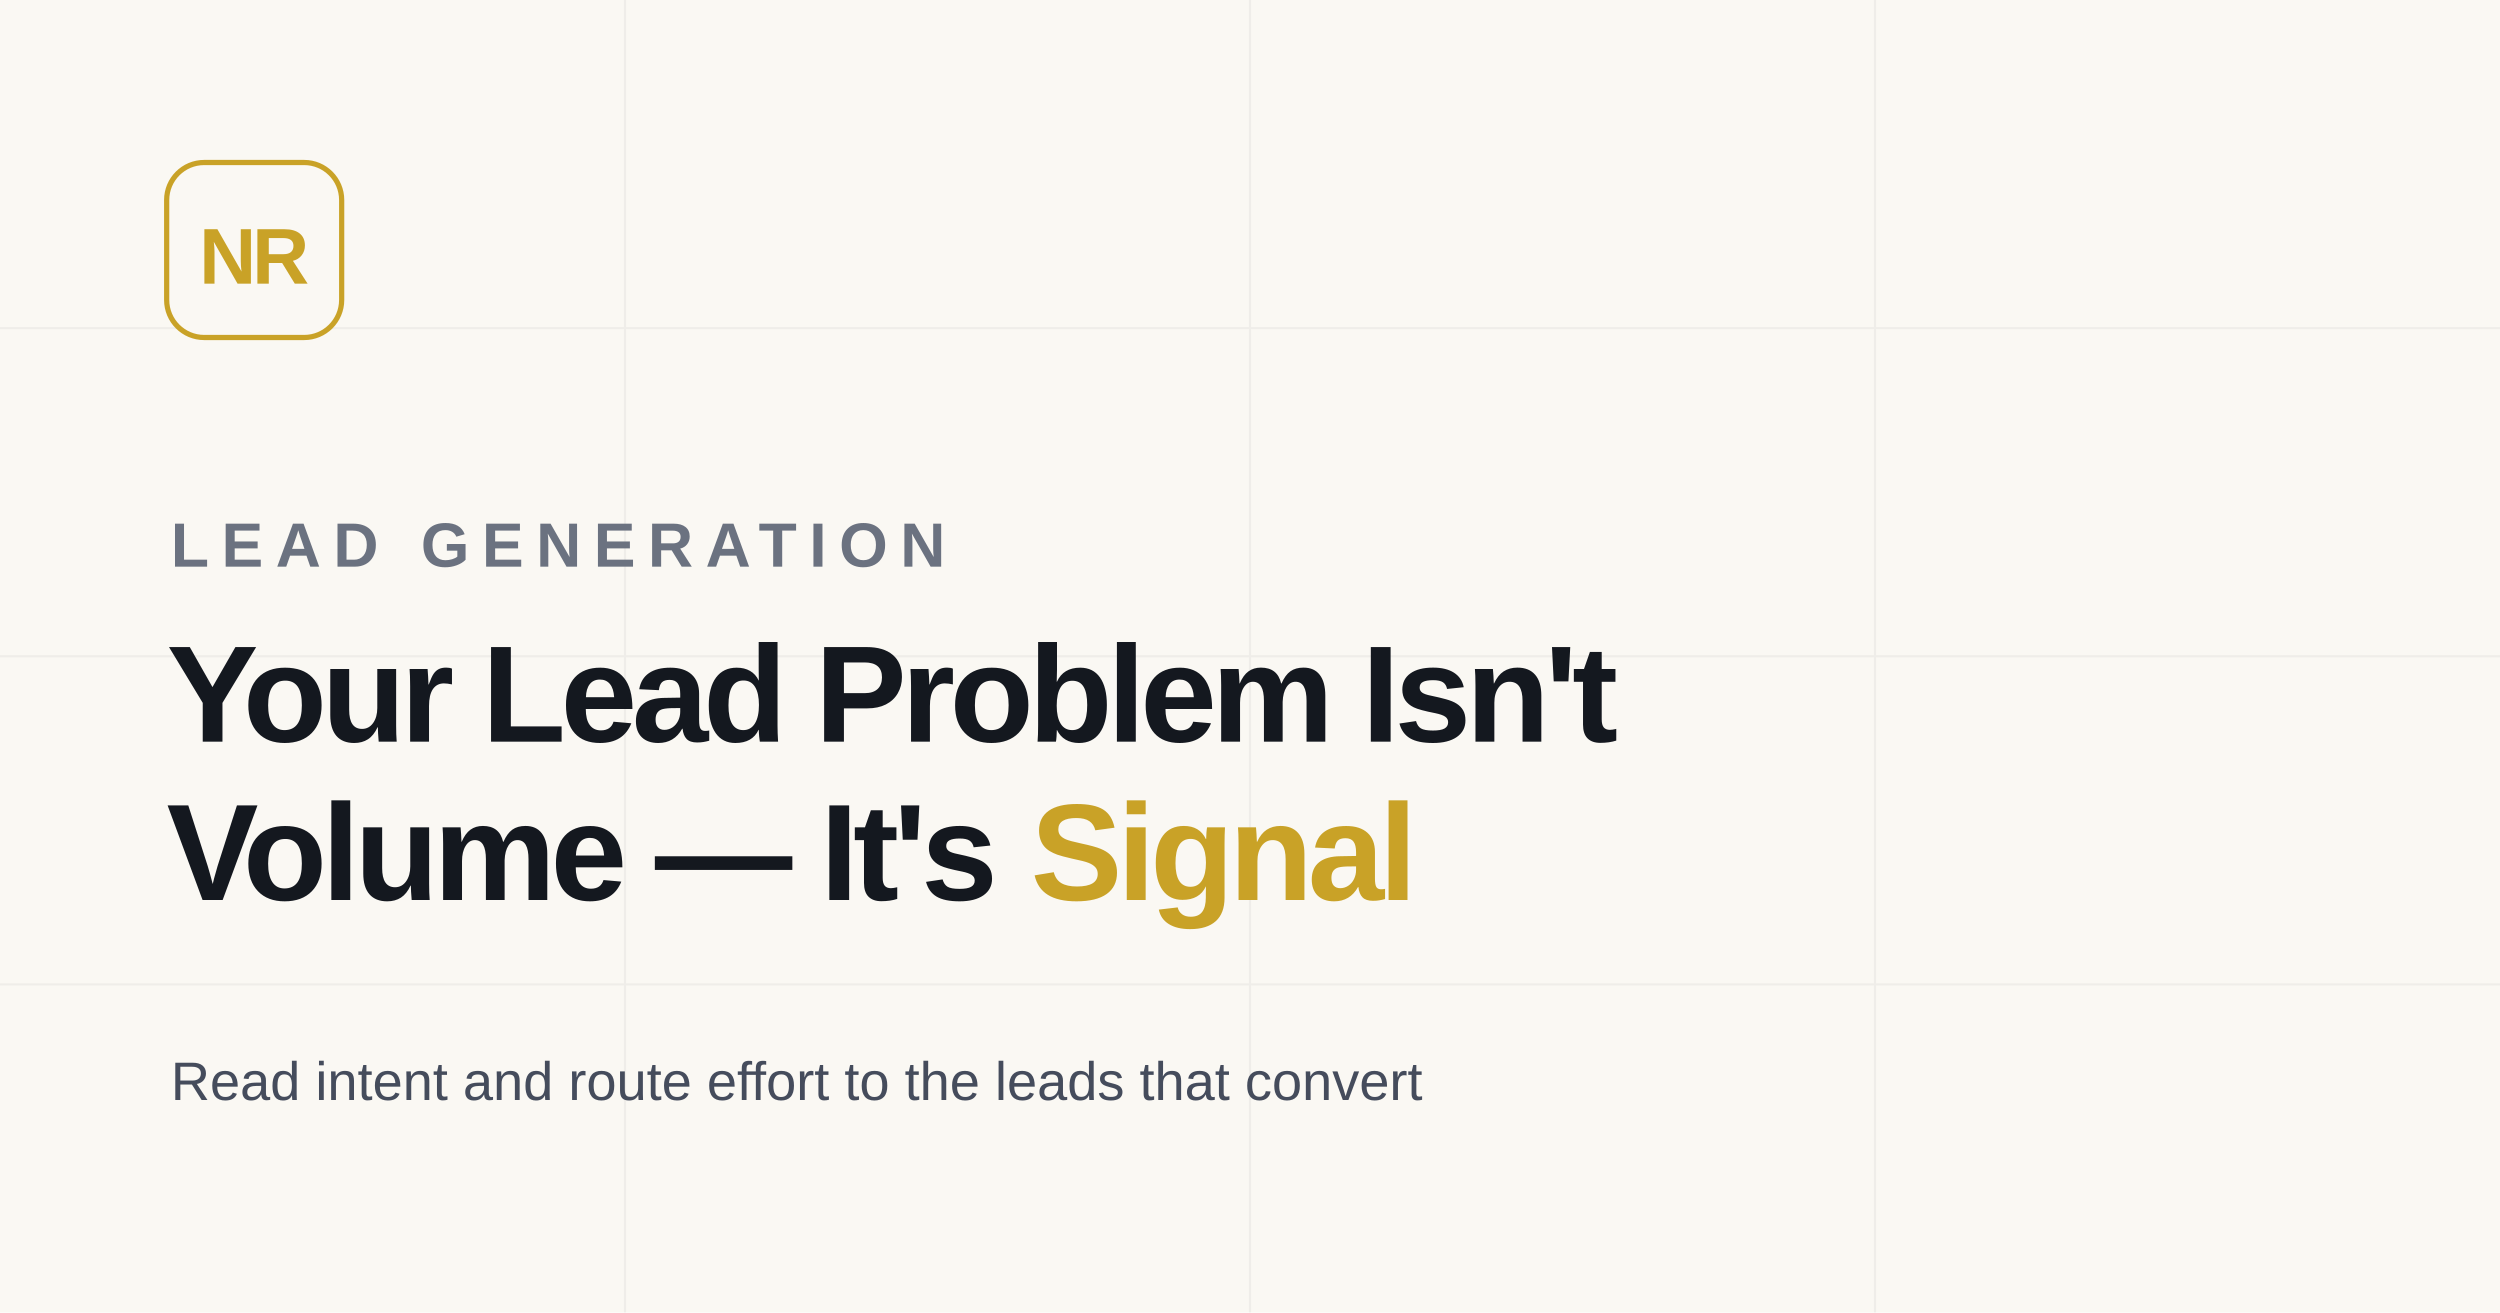
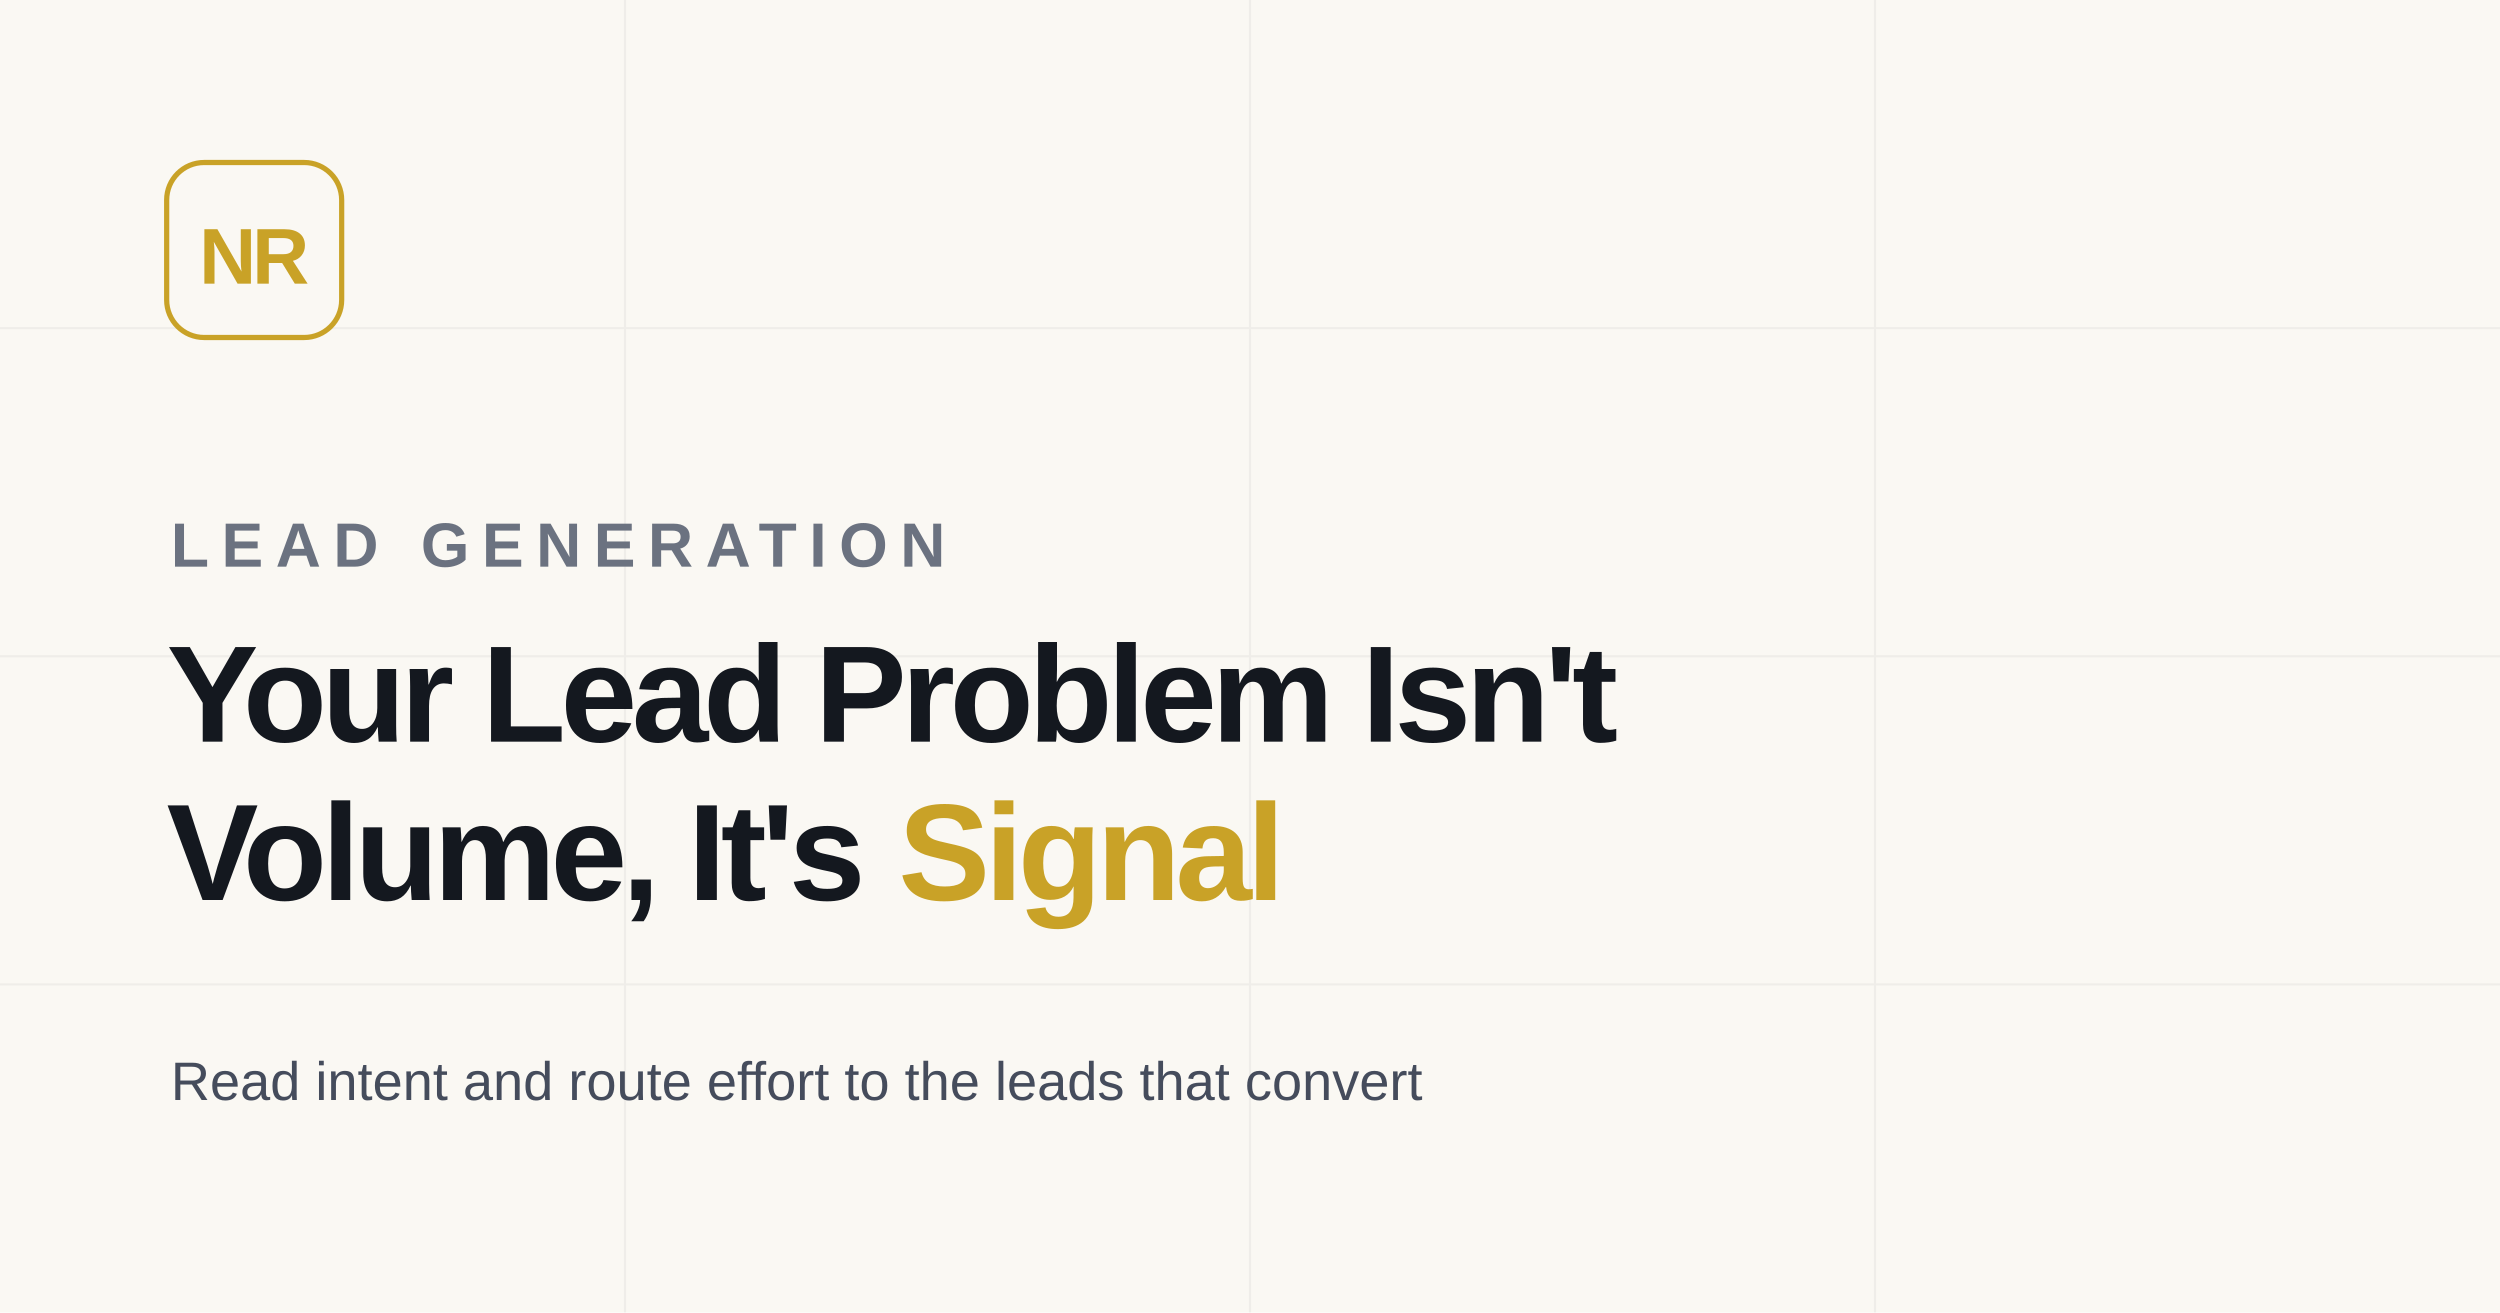
<svg xmlns="http://www.w3.org/2000/svg" viewBox="0 0 1200 630" width="1200" height="630">
  <defs>
    <radialGradient id="glow" cx="0" cy="0" r="1" gradientTransform="translate(1120 70) scale(560)">
      <stop offset="0" stop-color="#c9a227" stop-opacity=".16" />
      <stop offset="1" stop-color="#c9a227" stop-opacity="0" />
    </radialGradient>
  </defs>
  <rect width="1200" height="630" fill="#faf8f3" />
  <rect width="1200" height="630" fill="url(#glow)" />
  <g fill="none" stroke="#14181f" stroke-opacity=".05">
    <path d="M0 157.5H1200M0 315H1200M0 472.5H1200M300 0V630M600 0V630M900 0V630" />
  </g>
  <rect x="80" y="78" width="84" height="84" rx="18" fill="#faf8f3" stroke="#c9a227" stroke-width="2.5" />
  <text x="122" y="123" font-family="'Poppins','Segoe UI',Arial,sans-serif" font-size="38" font-weight="800" letter-spacing="-2" fill="#c9a227" text-anchor="middle" dominant-baseline="central">NR</text>
  <text x="82" y="272" font-family="'Poppins','Segoe UI',Arial,sans-serif" font-size="30" font-weight="700" letter-spacing="6" fill="#6b7280">LEAD GENERATION</text>
  <g font-family="'Poppins','Segoe UI',Arial,sans-serif" font-size="66" font-weight="800" letter-spacing="-2.5">
    <text x="80" y="356" fill="#14181f">Your Lead Problem Isn't</text>
-     <text x="80" y="432" fill="#14181f">Volume — It's <tspan fill="#c9a227">Signal</tspan>
+     <text x="80" y="432" fill="#14181f">Volume, It's <tspan fill="#c9a227">Signal</tspan>
    </text>
  </g>
  <text x="82" y="528" font-family="'Poppins','Segoe UI',Arial,sans-serif" font-size="26" font-weight="500" fill="#454c5c">Read intent and route effort to the leads that convert</text>
</svg>
